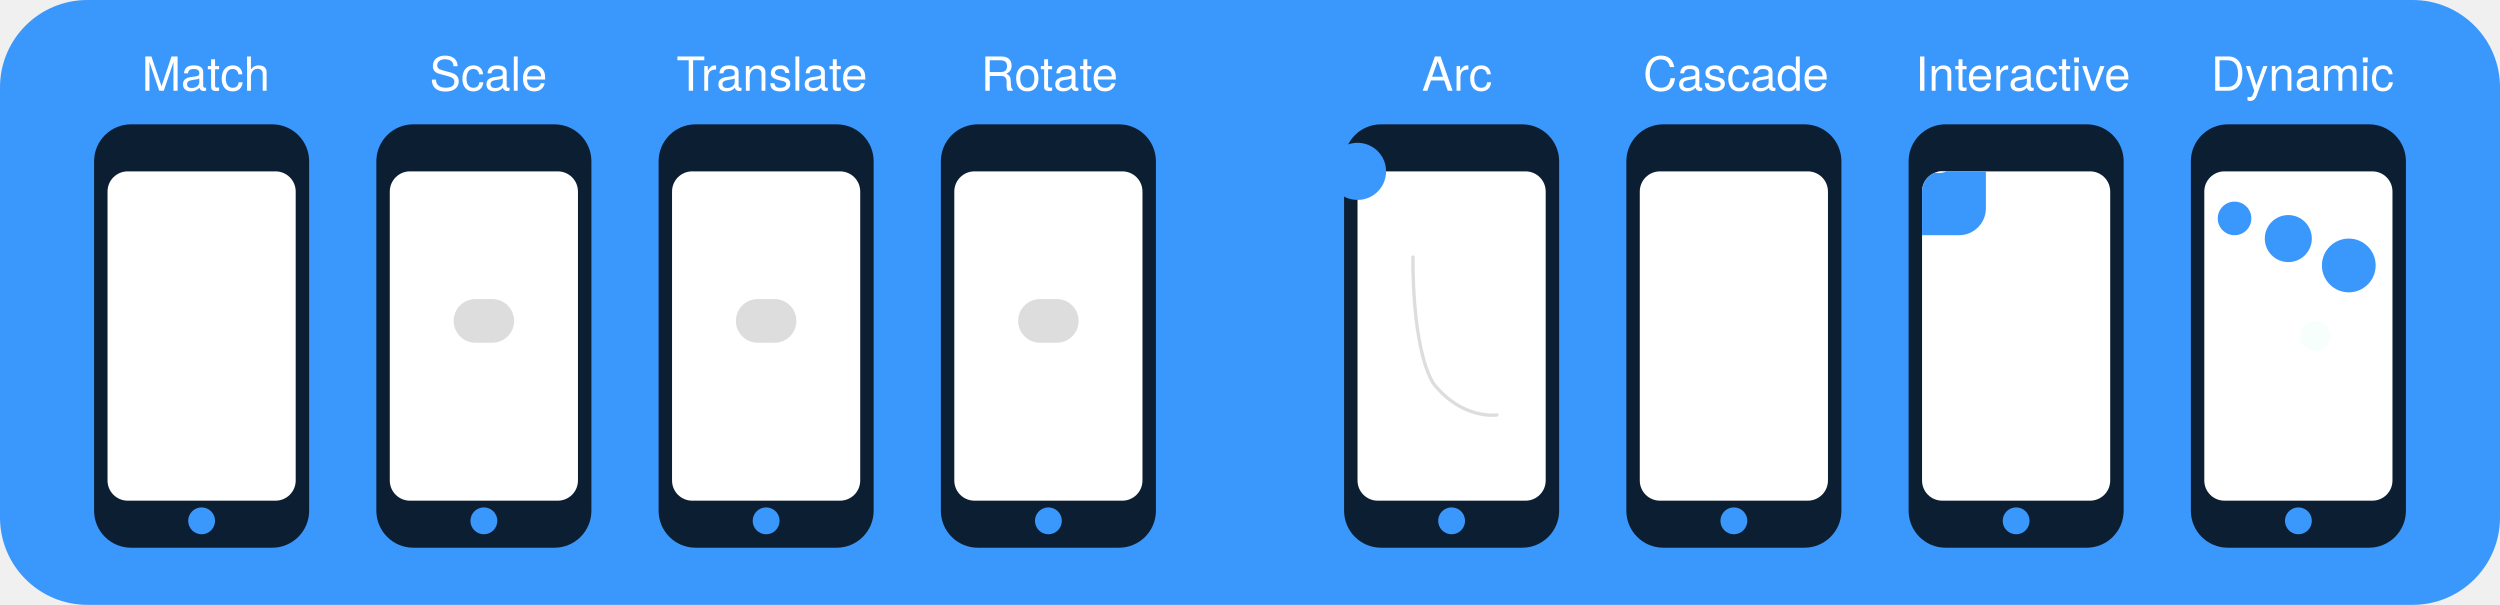
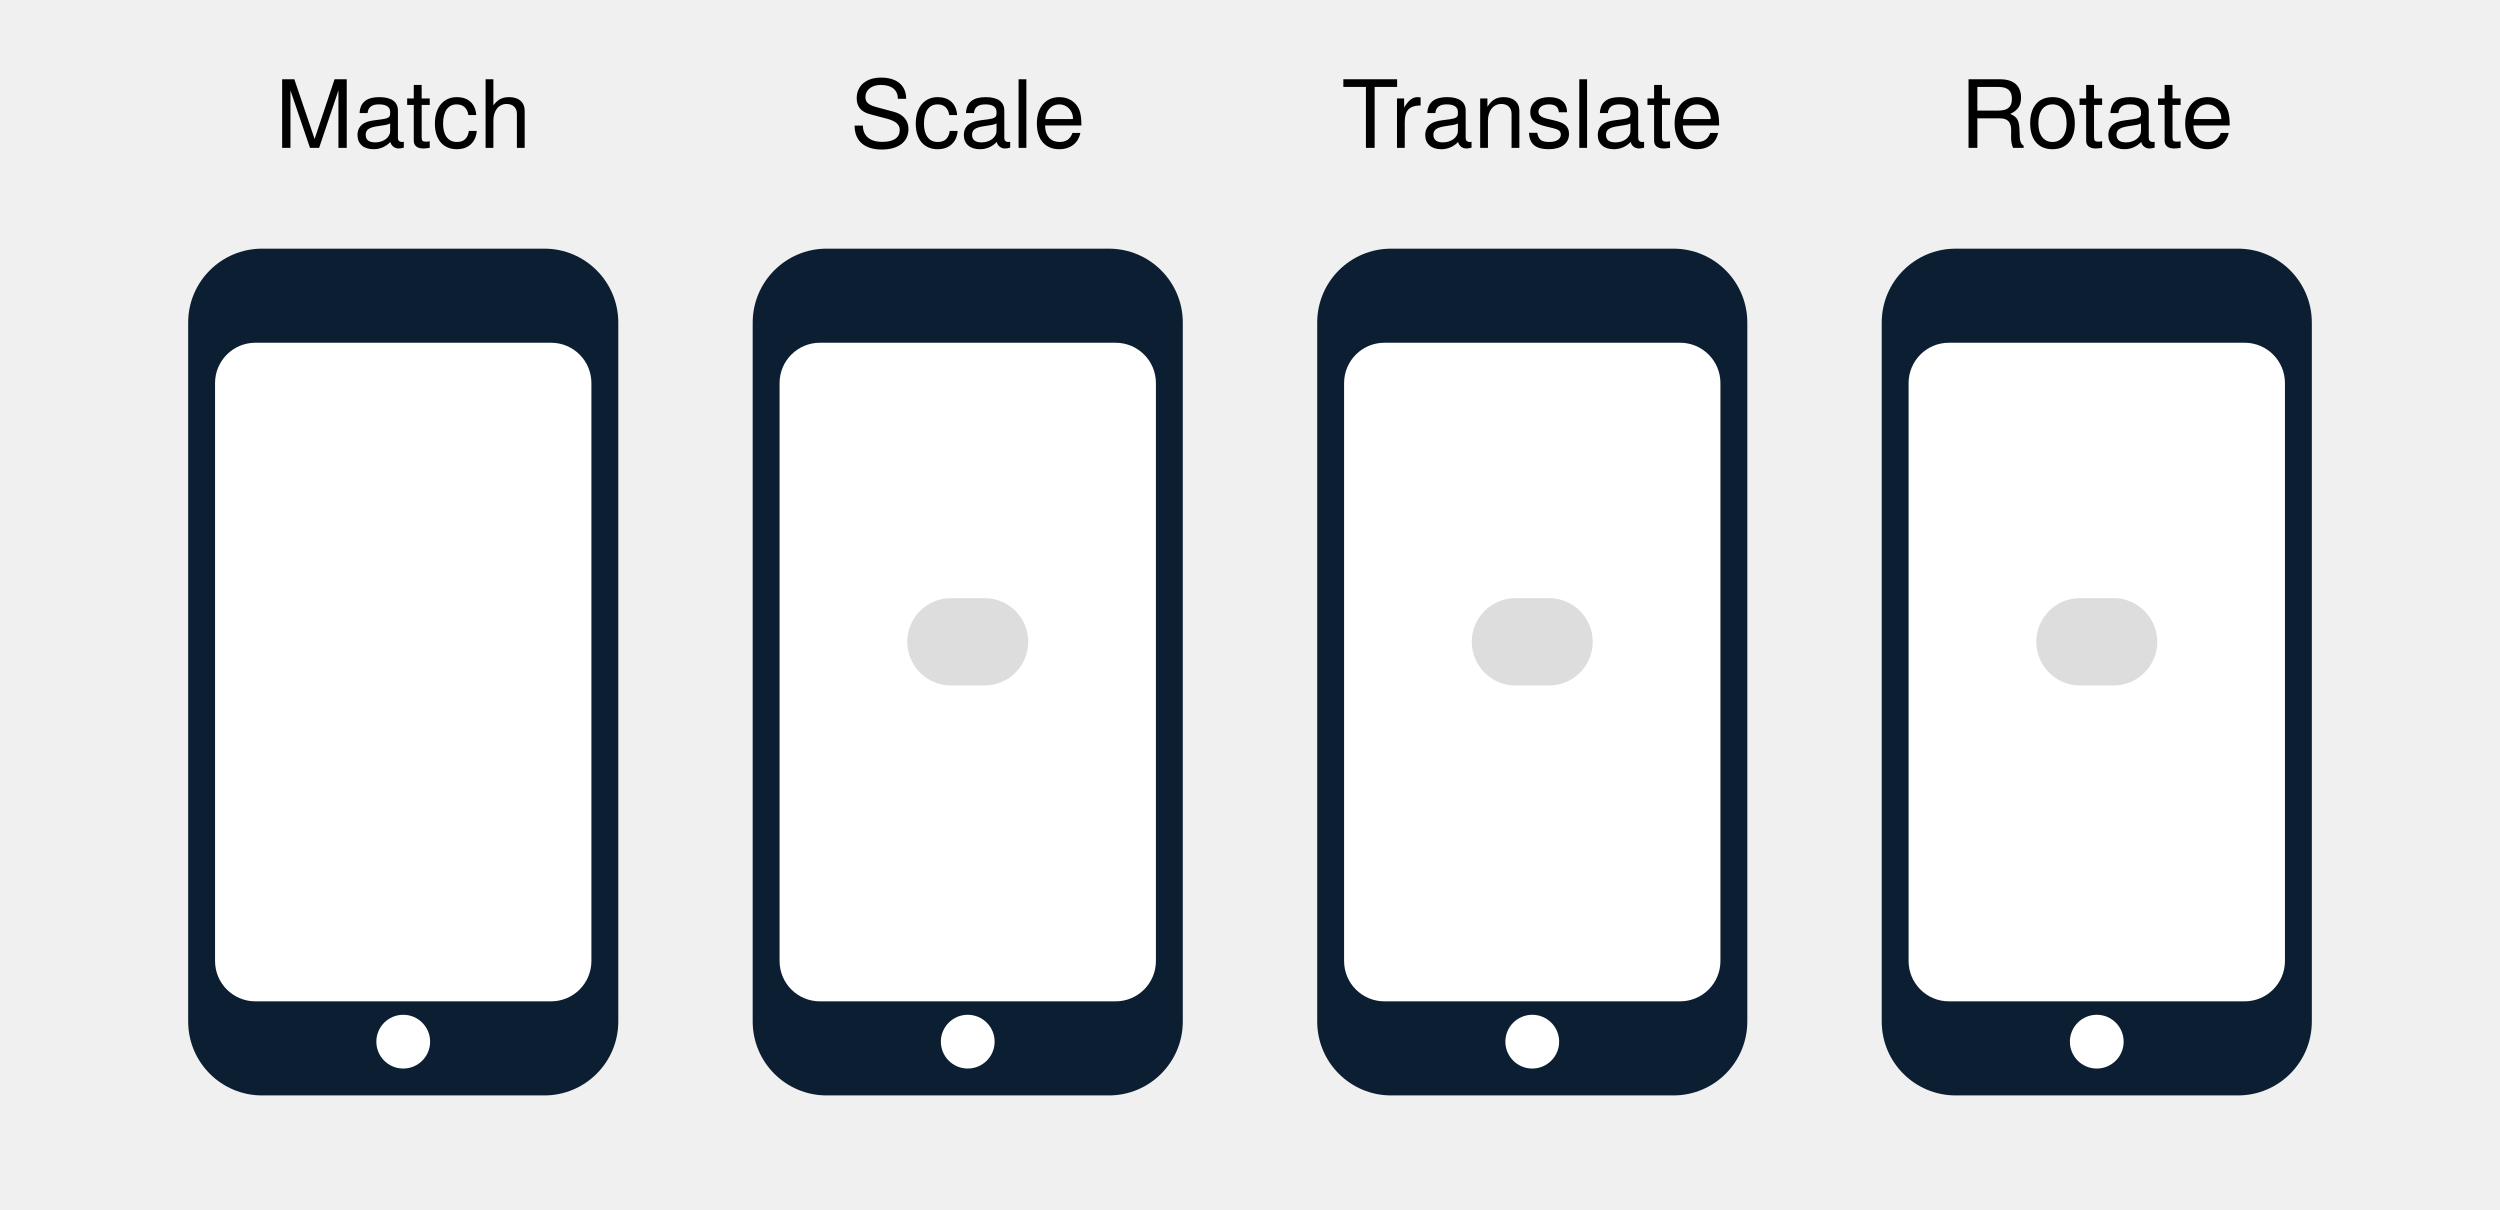
- <svg xmlns="http://www.w3.org/2000/svg" xmlns:xlink="http://www.w3.org/1999/xlink" width="744px" height="180px" viewBox="0 0 744 180" version="1.1">
+ <svg xmlns="http://www.w3.org/2000/svg" width="372px" height="180px" viewBox="0 0 372 180" version="1.1">
  <defs>
    <clipPath id="screen">
      <rect fill="#FFFFFF" x="0" y="0" width="56" height="98" rx="6" />
    </clipPath>
  </defs>
-   <rect id="background1" fill="#3A97FC" x="0" y="0" width="744" height="180" rx="26" />
-   <g stroke="none" stroke-width="1" fill="none" fill-rule="evenodd">
-     <g id="Basic">
-       <g id="Match" transform="translate(28, 16)">
-         <text font-family="HelveticaNeue-Light, Helvetica Neue" font-size="14" fill="#FFFFFF">
-           <tspan x="14.198" y="11">Match</tspan>
-         </text>
-         <g id="Group" transform="translate(0, 21)">
-           <rect id="Rectangle" fill="#0C1E31" x="0" y="0" width="64" height="126" rx="11" />
-           <circle id="Oval" fill="#3A97FC" cx="32" cy="118" r="4" />
-           <g id="Group-2" transform="translate(4, 14)">
-             <rect id="Rectangle-3" fill="#FFFFFF" x="0" y="0" width="56" height="98" rx="6" />
-             <path id="matchImage" fill="#3A97FC">
-               <animate attributeName="d" values="M10,25.001                              C10,20.582 13.579,17 18.007,17                             L38.008,17                              C42.422,17 46,20.583 46,25.001                              L46,44.999                              C46,49.418 42.417,53 37.999,53                              L18.001,53                              C13.582,53 10,49.417 10,44.999                              L10,25.001 Z;                              M0,5.992                              C0,2.683 2.683,0 5.998,0                             L50.003,0                              C53.315,0 56,2.692 56,5.992                              L56,57                              C56,57 56,57 56,57                              L0,57                              C0,57 0,57 0,57                             L0,5.992 Z;                              M0,5.992                              C0,2.683 2.683,0 5.998,0                             L50.003,0                              C53.315,0 56,2.692 56,5.992                              L56,57                              C56,57 56,57 56,57                              L0,57                              C0,57 0,57 0,57                             L0,5.992 Z;                              M10,25.001                              C10,20.582 13.579,17 18.007,17                             L38.008,17                              C42.422,17 46,20.583 46,25.001                              L46,44.999                              C46,49.418 42.417,53 37.999,53                              L18.001,53                              C13.582,53 10,49.417 10,44.999                              L10,25.001 Z;                                                          M10,25.001                              C10,20.582 13.579,17 18.007,17                             L38.008,17                              C42.422,17 46,20.583 46,25.001                              L46,44.999                              C46,49.418 42.417,53 37.999,53                              L18.001,53                              C13.582,53 10,49.417 10,44.999                              L10,25.001 Z;" dur="1s" repeatCount="indefinite" calcMode="spline" keySplines="0.4,0,0.2,1;0.4,0,0.2,1;0.4,0,0.2,1;0.4,0,0.2,1" fill="freeze" />
-             </path>
-             <path id="matchButton" fill="#DDDDDD">
-               <animate attributeName="d" values="M20,80                                  C20,75.582 23.579,72 28,72                                 L28,72                                  C32.418,72 36,75.591 36,80                                  L36,80                                  C36,84.418 32.409,88 28,88                                  L28,88                                  C23.582,88 20,84.409 20,80                                  L20,80 Z;                                  M0,86                                  C0,86 0,86 0,86                                 L56,86                                  C56,86 56,86 56,86                                  L56,92                                  C56,95.314 53.318,98 50.007,98                                  L5.993,98                                  C2.683,98 0,95.307 0,92                                  L0,92 Z;                                  M0,86                                  C0,86 0,86 0,86                                 L56,86                                  C56,86 56,86 56,86                                  L56,92                                  C56,95.314 53.318,98 50.007,98                                  L5.993,98                                  C2.683,98 0,95.307 0,92                                  L0,92 Z;                                  M20,80                                  C20,75.582 23.579,72 28,72                                 L28,72                                  C32.418,72 36,75.591 36,80                                  L36,80                                  C36,84.418 32.409,88 28,88                                  L28,88                                  C23.582,88 20,84.409 20,80                                  L20,80 Z;                                  M20,80                                  C20,75.582 23.579,72 28,72                                 L28,72                                  C32.418,72 36,75.591 36,80                                  L36,80                                  C36,84.418 32.409,88 28,88                                  L28,88                                  C23.582,88 20,84.409 20,80                                  L20,80 Z;" dur="1s" calcMode="spline" keySplines="0.4,0,0.2,1;0.4,0,0.2,1;0.4,0,0.2,1;0.4,0,0.2,1" repeatCount="indefinite" fill="freeze" />
-             </path>
-           </g>
-         </g>
-       </g>
-       <g id="Scale" transform="translate(112, 16)">
-         <text font-family="HelveticaNeue-Light, Helvetica Neue" font-size="14" fill="#FFFFFF">
-           <tspan x="15.834" y="11">Scale</tspan>
-         </text>
-         <g id="Group" transform="translate(0, 21)">
-           <rect id="Rectangle" fill="#0C1E31" x="0" y="0" width="64" height="126" rx="11" />
-           <circle id="Oval" fill="#3A97FC" cx="32" cy="118" r="4" />
-           <g id="Group-2" transform="translate(4, 14)">
-             <rect id="Rectangle-3" fill="#FFFFFF" x="0" y="0" width="56" height="98" rx="6" />
-             <rect id="Rectangle-2" fill="white" x="10" y="39" width="36" height="36" rx="8">
-               <animate attributeName="x" values="19;10;10;19;19" dur="1s" calcMode="spline" keySplines="0.4,0,0.2,1;0.4,0,0.2,1;0.4,0,0.2,1;0.4,0,0.2,1" begin="0.25s" repeatCount="indefinite" fill="freeze" />
-               <animate attributeName="y" values="48;39;39;48;48" dur="1s" calcMode="spline" keySplines="0.4,0,0.2,1;0.4,0,0.2,1;0.4,0,0.2,1;0.4,0,0.2,1" begin="0.25s" repeatCount="indefinite" fill="freeze" />
-               <animate attributeName="width" values="18; 36; 36; 18; 18" dur="1s" calcMode="spline" keySplines="0.4,0,0.2,1;0.4,0,0.2,1;0.4,0,0.2,1;0.4,0,0.2,1" begin="0.25s" repeatCount="indefinite" fill="freeze" />
-               <animate attributeName="height" values="18; 36; 36; 18; 18" dur="1s" calcMode="spline" keySplines="0.4,0,0.2,1;0.4,0,0.2,1;0.4,0,0.2,1;0.4,0,0.2,1" begin="0.25s" repeatCount="indefinite" fill="freeze" />
-               <animate attributeName="fill" values="white; #3A97FC; #3A97FC; white; white" dur="1s" calcMode="spline" keySplines="0.4,0,0.2,1;0.4,0,0.2,1;0.4,0,0.2,1;0.4,0,0.2,1" begin="0.25s" repeatCount="indefinite" fill="freeze" />
-             </rect>
-             <rect id="Rectangle-4" fill="#DDDDDD" x="19" y="38" width="18" height="13" rx="6.5">
-               <animate attributeName="width" values="18; 36; 36; 18; 18" dur="1s" calcMode="spline" keySplines="0.4,0,0.2,1;0.4,0,0.2,1;0.4,0,0.2,1;0.4,0,0.2,1" begin="0.25s" repeatCount="indefinite" fill="freeze" />
-               <animate attributeName="x" values="19;10;10;19;19" dur="1s" calcMode="spline" keySplines="0.4,0,0.2,1;0.4,0,0.2,1;0.4,0,0.2,1;0.4,0,0.2,1" begin="0.25s" repeatCount="indefinite" fill="freeze" />
-               <animate attributeName="y" values="38;21;21;38;38" dur="1s" calcMode="spline" keySplines="0.4,0,0.2,1;0.4,0,0.2,1;0.4,0,0.2,1;0.4,0,0.2,1" begin="0.25s" repeatCount="indefinite" fill="freeze" />
-             </rect>
-           </g>
-         </g>
-       </g>
-       <g id="Translate" transform="translate(196, 16)">
-         <text font-family="HelveticaNeue-Light, Helvetica Neue" font-size="14" fill="#FFFFFF">
-           <tspan x="5.308" y="11">Translate</tspan>
-         </text>
-         <g id="Group" transform="translate(0, 21)">
-           <rect id="Rectangle" fill="#0C1E31" x="0" y="0" width="64" height="126" rx="11" />
-           <circle id="Oval" fill="#3A97FC" cx="32" cy="118" r="4" />
-           <g id="Group-2" transform="translate(4, 14)" clip-path="url(#screen)">
-             <rect id="Rectangle-3" fill="#FFFFFF" x="0" y="0" width="56" height="98" rx="6" />
-             <rect id="Rectangle-2" fill="#3A97FC" x="-50" y="39" width="36" height="36" rx="8">
-               <animate attributeName="x" values="-50; 10; 10; -50; -50;" dur="1s" calcMode="spline" keySplines="0.4,0,0.2,1;0.4,0,0.2,1;0.4,0,0.2,1;0.4,0,0.2,1" begin="0.5s" repeatCount="indefinite" fill="freeze" />
-             </rect>
-             <rect id="Rectangle-4" fill="#DDDDDD" x="19" y="38" width="18" height="13" rx="6.5">
-               <animate attributeName="width" values="18; 36; 36; 18; 18" dur="1s" calcMode="spline" keySplines="0.4,0,0.2,1;0.4,0,0.2,1;0.4,0,0.2,1;0.4,0,0.2,1" begin="0.5s" repeatCount="indefinite" fill="freeze" />
-               <animate attributeName="x" values="19;10;10;19;19" dur="1s" calcMode="spline" keySplines="0.4,0,0.2,1;0.4,0,0.2,1;0.4,0,0.2,1;0.4,0,0.2,1" begin="0.5s" repeatCount="indefinite" fill="freeze" />
-               <animate attributeName="y" values="38;21;21;38;38" dur="1s" calcMode="spline" keySplines="0.4,0,0.2,1;0.4,0,0.2,1;0.4,0,0.2,1;0.4,0,0.2,1" begin="0.5s" repeatCount="indefinite" fill="freeze" />
-             </rect>
-           </g>
-         </g>
-       </g>
-       <g id="Rotate" transform="translate(280, 16)">
-         <text font-family="HelveticaNeue-Light, Helvetica Neue" font-size="14" fill="#FFFFFF">
-           <tspan x="11.936" y="11">Rotate</tspan>
-         </text>
-         <g id="Phone" transform="translate(0, 21)">
-           <rect id="Rectangle" fill="#0C1E31" x="0" y="0" width="64" height="126" rx="11" />
-           <circle id="Home" fill="#3A97FC" cx="32" cy="118" r="4" />
-           <g id="Screen" transform="translate(4, 14)" clip-path="url(#screen)">
-             <rect id="Rectangle-3" fill="#FFFFFF" x="0" y="0" width="56" height="98" rx="6" />
-             <rect id="rect" fill="#3A97FC" x="-50" y="39" width="36" height="36" rx="8">
-               <animate attributeName="x" values="-50; 10; 10; -50; -50;" dur="1s" calcMode="spline" keySplines="0.4,0,0.2,1;0.4,0,0.2,1;0.4,0,0.2,1;0.4,0,0.2,1" begin="0.75s" repeatCount="indefinite" fill="freeze" />
-               <animateTransform attributeName="transform" type="rotate" values="0 28 57;-180 28 57;-180 28 57;0 28 57;0 28 57;" dur="1s" begin="0.75s" calcMode="spline" keySplines="0.4,0,0.2,1;0.4,0,0.2,1;0.4,0,0.2,1;0.4,0,0.2,1" repeatCount="indefinite" fill="freeze" />
-             </rect>
-             <rect id="Rectangle-4" fill="#DDDDDD" x="19" y="38" width="18" height="13" rx="6.5">
-               <animate attributeName="width" values="18; 36; 36; 18; 18" dur="1s" calcMode="spline" keySplines="0.4,0,0.2,1;0.4,0,0.2,1;0.4,0,0.2,1;0.4,0,0.2,1" begin="0.75s" repeatCount="indefinite" fill="freeze" />
-               <animate attributeName="x" values="19;10;10;19;19" dur="1s" calcMode="spline" keySplines="0.4,0,0.2,1;0.4,0,0.2,1;0.4,0,0.2,1;0.4,0,0.2,1" begin="0.75s" repeatCount="indefinite" fill="freeze" />
-               <animate attributeName="y" values="38;21;21;38;38" dur="1s" calcMode="spline" keySplines="0.4,0,0.2,1;0.4,0,0.2,1;0.4,0,0.2,1;0.4,0,0.2,1" begin="0.75s" repeatCount="indefinite" fill="freeze" />
-             </rect>
-           </g>
+   <g>
+     <g transform="translate(28, 16)">
+       <text font-family="HelveticaNeue-Light, Helvetica Neue" font-size="14" fill="#000000" x="32" y="6" text-anchor="middle" alignment-baseline="central">
+                 Match
+             </text>
+       <g transform="translate(0, 21)">
+         <rect fill="#0C1E31" x="0" y="0" width="64" height="126" rx="11" />
+         <circle fill="#FFFFFF" cx="32" cy="118" r="4" />
+         <g transform="translate(4, 14)">
+           <rect id="Rectangle-3" fill="#FFFFFF" x="0" y="0" width="56" height="98" rx="6" />
+           <path id="matchImage" fill="#3A97FC">
+             <animate attributeName="d" values="M10,25.001                          C10,20.582 13.579,17 18.007,17                         L38.008,17                          C42.422,17 46,20.583 46,25.001                          L46,44.999                          C46,49.418 42.417,53 37.999,53                          L18.001,53                          C13.582,53 10,49.417 10,44.999                          L10,25.001 Z;                          M0,5.992                          C0,2.683 2.683,0 5.998,0                         L50.003,0                          C53.315,0 56,2.692 56,5.992                          L56,57                          C56,57 56,57 56,57                          L0,57                          C0,57 0,57 0,57                         L0,5.992 Z;                          M0,5.992                          C0,2.683 2.683,0 5.998,0                         L50.003,0                          C53.315,0 56,2.692 56,5.992                          L56,57                          C56,57 56,57 56,57                          L0,57                          C0,57 0,57 0,57                         L0,5.992 Z;                          M10,25.001                          C10,20.582 13.579,17 18.007,17                         L38.008,17                          C42.422,17 46,20.583 46,25.001                          L46,44.999                          C46,49.418 42.417,53 37.999,53                          L18.001,53                          C13.582,53 10,49.417 10,44.999                          L10,25.001 Z;                                                  M10,25.001                          C10,20.582 13.579,17 18.007,17                         L38.008,17                          C42.422,17 46,20.583 46,25.001                          L46,44.999                          C46,49.418 42.417,53 37.999,53                          L18.001,53                          C13.582,53 10,49.417 10,44.999                          L10,25.001 Z;" dur="1s" repeatCount="indefinite" calcMode="spline" keySplines="0.4,0,0.2,1;0.4,0,0.2,1;0.4,0,0.2,1;0.4,0,0.2,1" fill="freeze" />
+           </path>
+           <path id="matchButton" fill="#DDDDDD">
+             <animate attributeName="d" values="M20,80                              C20,75.582 23.579,72 28,72                             L28,72                              C32.418,72 36,75.591 36,80                              L36,80                              C36,84.418 32.409,88 28,88                              L28,88                              C23.582,88 20,84.409 20,80                              L20,80 Z;                              M0,86                              C0,86 0,86 0,86                             L56,86                              C56,86 56,86 56,86                              L56,92                              C56,95.314 53.318,98 50.007,98                              L5.993,98                              C2.683,98 0,95.307 0,92                              L0,92 Z;                              M0,86                              C0,86 0,86 0,86                             L56,86                              C56,86 56,86 56,86                              L56,92                              C56,95.314 53.318,98 50.007,98                              L5.993,98                              C2.683,98 0,95.307 0,92                              L0,92 Z;                              M20,80                              C20,75.582 23.579,72 28,72                             L28,72                              C32.418,72 36,75.591 36,80                              L36,80                              C36,84.418 32.409,88 28,88                              L28,88                              C23.582,88 20,84.409 20,80                              L20,80 Z;                              M20,80                              C20,75.582 23.579,72 28,72                             L28,72                              C32.418,72 36,75.591 36,80                              L36,80                              C36,84.418 32.409,88 28,88                              L28,88                              C23.582,88 20,84.409 20,80                              L20,80 Z;" dur="1s" calcMode="spline" keySplines="0.4,0,0.2,1;0.4,0,0.2,1;0.4,0,0.2,1;0.4,0,0.2,1" repeatCount="indefinite" fill="freeze" />
+           </path>
        </g>
      </g>
    </g>
-   </g>
-   <g transform="translate(372, 0)" stroke="none" stroke-width="1" fill="none" fill-rule="evenodd">
-     <g id="Effects">
-       <g id="Arc" transform="translate(28, 16)">
-         <text font-family="HelveticaNeue-Light, Helvetica Neue" font-size="14" fill="#FFFFFF">
-           <tspan x="23.156" y="11">Arc</tspan>
-         </text>
-         <g id="Group" transform="translate(0, 21)">
-           <rect id="Rectangle" fill="#0C1E31" x="0" y="0" width="64" height="126" rx="11" />
-           <circle id="Oval" fill="#3A97FC" cx="32" cy="118" r="4" />
-           <g id="Group-2" transform="translate(4, 14)">
-             <rect id="Rectangle-3" fill="#FFFFFF" x="0" y="0" width="56" height="98" rx="6" />
-             <path d="M16.5,25.5 C16.5,25.5 16,52 22.5,63 C31,74 41.5,72.5 41.5,72.5" id="arcPath" stroke="#DDDDDD" stroke-linecap="round" />
-             <rect id="Rectangle-2" fill="#3A97FC" x="-8.5" y="-8.5" width="17" height="17" rx="8.5">
-               <animateMotion id="arcDown" dur=".4s" fill="freeze" begin="0s;arcUp.end + 0.5s" calcMode="spline" keySplines="0.4,0,0.2,1" keyTimes="0;1">
-                 <mpath xlink:href="#arcPath" />
-               </animateMotion>
-               <animateMotion id="arcUp" dur=".4s" fill="freeze" begin="arcDown.end + 0.5s" keyPoints="1;0" calcMode="spline" keySplines="0.4,0,0.2,1" keyTimes="0;1">
-                 <mpath xlink:href="#arcPath" />
-               </animateMotion>
-             </rect>
-           </g>
+     <g id="Scale" transform="translate(112, 16)">
+       <text font-family="HelveticaNeue-Light, Helvetica Neue" font-size="14" fill="#000000" x="32" y="6" text-anchor="middle" alignment-baseline="central">
+                 Scale
+             </text>
+       <g transform="translate(0, 21)">
+         <rect fill="#0C1E31" x="0" y="0" width="64" height="126" rx="11" />
+         <circle fill="#FFFFFF" cx="32" cy="118" r="4" />
+         <g transform="translate(4, 14)">
+           <rect id="Rectangle-3" fill="#FFFFFF" x="0" y="0" width="56" height="98" rx="6" />
+           <rect id="Rectangle-2" fill="white" x="10" y="39" width="36" height="36" rx="8">
+             <animate attributeName="x" values="19;10;10;19;19" dur="1s" calcMode="spline" keySplines="0.4,0,0.2,1;0.4,0,0.2,1;0.4,0,0.2,1;0.4,0,0.2,1" begin="0.25s" repeatCount="indefinite" fill="freeze" />
+             <animate attributeName="y" values="48;39;39;48;48" dur="1s" calcMode="spline" keySplines="0.4,0,0.2,1;0.4,0,0.2,1;0.4,0,0.2,1;0.4,0,0.2,1" begin="0.25s" repeatCount="indefinite" fill="freeze" />
+             <animate attributeName="width" values="18; 36; 36; 18; 18" dur="1s" calcMode="spline" keySplines="0.4,0,0.2,1;0.4,0,0.2,1;0.4,0,0.2,1;0.4,0,0.2,1" begin="0.25s" repeatCount="indefinite" fill="freeze" />
+             <animate attributeName="height" values="18; 36; 36; 18; 18" dur="1s" calcMode="spline" keySplines="0.4,0,0.2,1;0.4,0,0.2,1;0.4,0,0.2,1;0.4,0,0.2,1" begin="0.25s" repeatCount="indefinite" fill="freeze" />
+             <animate attributeName="fill" values="white; #3A97FC; #3A97FC; white; white" dur="1s" calcMode="spline" keySplines="0.4,0,0.2,1;0.4,0,0.2,1;0.4,0,0.2,1;0.4,0,0.2,1" begin="0.25s" repeatCount="indefinite" fill="freeze" />
+           </rect>
+           <rect id="Rectangle-4" fill="#DDDDDD" x="19" y="38" width="18" height="13" rx="6.5">
+             <animate attributeName="width" values="18; 36; 36; 18; 18" dur="1s" calcMode="spline" keySplines="0.4,0,0.2,1;0.4,0,0.2,1;0.4,0,0.2,1;0.4,0,0.2,1" begin="0.25s" repeatCount="indefinite" fill="freeze" />
+             <animate attributeName="x" values="19;10;10;19;19" dur="1s" calcMode="spline" keySplines="0.4,0,0.2,1;0.4,0,0.2,1;0.4,0,0.2,1;0.4,0,0.2,1" begin="0.25s" repeatCount="indefinite" fill="freeze" />
+             <animate attributeName="y" values="38;21;21;38;38" dur="1s" calcMode="spline" keySplines="0.4,0,0.2,1;0.4,0,0.2,1;0.4,0,0.2,1;0.4,0,0.2,1" begin="0.25s" repeatCount="indefinite" fill="freeze" />
+           </rect>
        </g>
      </g>
-       <g id="Cascade" transform="translate(112, 16)">
-         <text font-family="HelveticaNeue-Light, Helvetica Neue" font-size="14" fill="#FFFFFF">
-           <tspan x="5" y="11">Cascade</tspan>
-         </text>
-         <g id="Group" transform="translate(0, 21)">
-           <rect id="Rectangle" fill="#0C1E31" x="0" y="0" width="64" height="126" rx="11" />
-           <circle id="Oval" fill="#3A97FC" cx="32" cy="118" r="4" />
-           <g id="Group-2" transform="translate(4, 14)">
-             <rect id="Rectangle-3" fill="#FFFFFF" x="0" y="0" width="56" height="98" rx="6" />
-             <rect id="Rectangle-2" fill="white" x="9" y="19" width="16" height="16" rx="8">
-               <animate attributeName="fill" values="white; #3A97FC; #3A97FC; white; white" dur="1s" begin="0.25s" repeatCount="indefinite" fill="freeze" />
-             </rect>
-             <rect id="Rectangle-2-Copy" fill="white" x="31" y="19" width="16" height="16" rx="8">
-               <animate attributeName="fill" values="white; #3A97FC; #3A97FC; white; white" dur="1s" begin="0.30s" repeatCount="indefinite" fill="freeze" />
-             </rect>
-             <rect id="Rectangle-2" fill="white" x="9" y="63" width="16" height="16" rx="8">
-               <animate attributeName="fill" values="white; #3A97FC; #3A97FC; white; white" dur="1s" begin="0.45s" repeatCount="indefinite" fill="freeze" />
-             </rect>
-             <rect id="Rectangle-2-Copy" fill="white" x="31" y="63" width="16" height="16" rx="8">
-               <animate attributeName="fill" values="white; #3A97FC; #3A97FC; white; white" dur="1s" begin="0.5s" repeatCount="indefinite" fill="freeze" />
-             </rect>
-             <rect id="Rectangle-2" fill="white" x="9" y="41" width="16" height="16" rx="8">
-               <animate attributeName="fill" values="white; #3A97FC; #3A97FC; white; white" dur="1s" begin="0.35s" repeatCount="indefinite" fill="freeze" />
-             </rect>
-             <rect id="Rectangle-2-Copy" fill="white" x="31" y="41" width="16" height="16" rx="8">
-               <animate attributeName="fill" values="white; #3A97FC; #3A97FC; white; white" dur="1s" begin="0.4s" repeatCount="indefinite" fill="freeze" />
-             </rect>
-           </g>
+     </g>
+     <g id="Translate" transform="translate(196, 16)">
+       <text font-family="HelveticaNeue-Light, Helvetica Neue" font-size="14" fill="#000000" x="32" y="6" text-anchor="middle" alignment-baseline="central">
+                 Translate
+             </text>
+       <g transform="translate(0, 21)">
+         <rect fill="#0C1E31" x="0" y="0" width="64" height="126" rx="11" />
+         <circle fill="#FFFFFF" cx="32" cy="118" r="4" />
+         <g transform="translate(4, 14)" clip-path="url(#screen)">
+           <rect id="Rectangle-3" fill="#FFFFFF" x="0" y="0" width="56" height="98" rx="6" />
+           <rect id="Rectangle-2" fill="#3A97FC" x="-50" y="39" width="36" height="36" rx="8">
+             <animate attributeName="x" values="-50; 10; 10; -50; -50;" dur="1s" calcMode="spline" keySplines="0.4,0,0.2,1;0.4,0,0.2,1;0.4,0,0.2,1;0.4,0,0.2,1" begin="0.5s" repeatCount="indefinite" fill="freeze" />
+           </rect>
+           <rect id="Rectangle-4" fill="#DDDDDD" x="19" y="38" width="18" height="13" rx="6.5">
+             <animate attributeName="width" values="18; 36; 36; 18; 18" dur="1s" calcMode="spline" keySplines="0.4,0,0.2,1;0.4,0,0.2,1;0.4,0,0.2,1;0.4,0,0.2,1" begin="0.5s" repeatCount="indefinite" fill="freeze" />
+             <animate attributeName="x" values="19;10;10;19;19" dur="1s" calcMode="spline" keySplines="0.4,0,0.2,1;0.4,0,0.2,1;0.4,0,0.2,1;0.4,0,0.2,1" begin="0.5s" repeatCount="indefinite" fill="freeze" />
+             <animate attributeName="y" values="38;21;21;38;38" dur="1s" calcMode="spline" keySplines="0.4,0,0.2,1;0.4,0,0.2,1;0.4,0,0.2,1;0.4,0,0.2,1" begin="0.5s" repeatCount="indefinite" fill="freeze" />
+           </rect>
        </g>
      </g>
-       <g id="Interactive" transform="translate(196, 16)">
-         <text font-family="HelveticaNeue-Light, Helvetica Neue" font-size="14" fill="#FFFFFF">
-           <tspan x="2" y="11">Interactive</tspan>
-         </text>
-         <g id="Group" transform="translate(0, 21)">
-           <rect id="Rectangle" fill="#0C1E31" x="0" y="0" width="64" height="126" rx="11" />
-           <circle id="Oval" fill="#3A97FC" cx="32" cy="118" r="4" />
-           <g id="Group-2" transform="translate(4, 14)" clip-path="url(#screen)">
-             <rect id="Rectangle-3" fill="#FFFFFF" x="0" y="0" width="56" height="98" rx="6" />
-             <path d="M28,73 C28,73 29.5,58.5 34.5,44.5 C39.5,30.5 42,32.5 43,27 C44,21.5 38,17 30.5,17 C23,17 17.5,18.5 17.5,23 C17.5,27.5 43,31.5 43,22 C43,12.5 19,11.5 19,28.5 C19,45.5 28,73 28,73 Z" id="interactivePath" stroke="white" />
-             <g id="Box" transform="translate(-19, -19)">
-               <rect id="Rectangle-2" fill="#3A97FC" x="0" y="0" width="38" height="38" rx="8" />
-               <rect id="Rectangle-2" stroke="#FFFFFF" fill-opacity="0.52" fill="#F0FFFC" x="19" y="9" width="10" height="10" rx="5">
-                 <animate attributeName="opacity" values="0; 1.0; 1.0; 1.0; 0" dur="1s" begin="0s;interactiveAnim.end+0.5s" fill="freeze" />
-               </rect>
-               <animateMotion dur="1s" fill="freeze" begin="0s;interactiveAnim.end+0.5s" id="interactiveAnim">
-                 <mpath xlink:href="#interactivePath" />
-               </animateMotion>
-             </g>
-           </g>
-         </g>
-       </g>
-       <g id="Dynamic" transform="translate(280, 16)">
-         <text font-family="HelveticaNeue-Light, Helvetica Neue" font-size="14" fill="#FFFFFF">
-           <tspan x="6" y="11">Dynamic</tspan>
-         </text>
-         <g id="Group" transform="translate(0, 21)">
-           <rect id="Rectangle" fill="#0C1E31" x="0" y="0" width="64" height="126" rx="11" />
-           <circle id="Oval" fill="#3A97FC" cx="32" cy="118" r="4" />
-           <g id="Group-2" transform="translate(4, 14)">
-             <rect id="Rectangle-3" fill="#FFFFFF" x="0" y="0" width="56" height="98" rx="6" />
-             <rect id="Rectangle-2" stroke="#FFFFFF" fill-opacity="0.52" fill="#F0FFFC" x="28" y="44" width="10" height="10" rx="5" />
-             <circle id="Rectangle-2" fill="#3A97FC" cx="9" cy="14" r="5">
-               <animate attributeName="cx" values="9;13;13;9;9" dur="1s" begin="0.75s" calcMode="spline" keySplines="0.4,0,0.2,1;0.4,0,0.2,1;0.4,0,0.2,1;0.4,0,0.2,1" repeatCount="indefinite" fill="freeze" />
-               <animate attributeName="cy" values="14;84;84;14;14" dur="1s" calcMode="spline" keySplines="0.4,0,0.2,1;0.4,0,0.2,1;0.4,0,0.2,1;0.4,0,0.2,1" begin="0.75s" repeatCount="indefinite" fill="freeze" />
-               <animate attributeName="r" values="5; 9; 9; 5; 5" dur="1s" calcMode="spline" keySplines="0.4,0,0.2,1;0.4,0,0.2,1;0.4,0,0.2,1;0.4,0,0.2,1" begin="0.75s" repeatCount="indefinite" fill="freeze" />
-             </circle>
-             <circle id="Rectangle-2" fill="#3A97FC" cx="25" cy="20" r="7">
-               <animate attributeName="cx" values="25;31;31;25;25" dur="1s" calcMode="spline" keySplines="0.4,0,0.2,1;0.4,0,0.2,1;0.4,0,0.2,1;0.4,0,0.2,1" begin="0.8s" repeatCount="indefinite" fill="freeze" />
-               <animate attributeName="cy" values="20;79;79;20;20" dur="1s" calcMode="spline" keySplines="0.4,0,0.2,1;0.4,0,0.2,1;0.4,0,0.2,1;0.4,0,0.2,1" begin="0.8s" repeatCount="indefinite" fill="freeze" />
-             </circle>
-             <circle id="Rectangle-2" fill="#3A97FC" cx="43" cy="28" r="8">
-               <animate attributeName="cx" values="43;47;47;43;43" dur="1s" calcMode="spline" keySplines="0.4,0,0.2,1;0.4,0,0.2,1;0.4,0,0.2,1;0.4,0,0.2,1" begin="0.85s" repeatCount="indefinite" fill="freeze" />
-               <animate attributeName="cy" values="28;76;76;28;28" dur="1s" calcMode="spline" keySplines="0.4,0,0.2,1;0.4,0,0.2,1;0.4,0,0.2,1;0.4,0,0.2,1" begin="0.85s" repeatCount="indefinite" fill="freeze" />
-               <animate attributeName="r" values="8; 5; 5; 8; 8" dur="1s" calcMode="spline" keySplines="0.4,0,0.2,1;0.4,0,0.2,1;0.4,0,0.2,1;0.4,0,0.2,1" begin="0.85s" repeatCount="indefinite" fill="freeze" />
-             </circle>
-           </g>
+     </g>
+     <g id="Rotate" transform="translate(280, 16)">
+       <text font-family="HelveticaNeue-Light, Helvetica Neue" font-size="14" fill="#000000" x="32" y="6" text-anchor="middle" alignment-baseline="central">
+                 Rotate
+             </text>
+       <g id="Phone" transform="translate(0, 21)">
+         <rect fill="#0C1E31" x="0" y="0" width="64" height="126" rx="11" />
+         <circle id="Home" fill="#FFFFFF" cx="32" cy="118" r="4" />
+         <g id="Screen" transform="translate(4, 14)" clip-path="url(#screen)">
+           <rect id="Rectangle-3" fill="#FFFFFF" x="0" y="0" width="56" height="98" rx="6" />
+           <rect id="rect" fill="#3A97FC" x="-50" y="39" width="36" height="36" rx="8">
+             <animate attributeName="x" values="-50; 10; 10; -50; -50;" dur="1s" calcMode="spline" keySplines="0.4,0,0.2,1;0.4,0,0.2,1;0.4,0,0.2,1;0.4,0,0.2,1" begin="0.75s" repeatCount="indefinite" fill="freeze" />
+             <animateTransform attributeName="transform" type="rotate" values="0 28 57;-180 28 57;-180 28 57;0 28 57;0 28 57;" dur="1s" begin="0.75s" calcMode="spline" keySplines="0.4,0,0.2,1;0.4,0,0.2,1;0.4,0,0.2,1;0.4,0,0.2,1" repeatCount="indefinite" fill="freeze" />
+           </rect>
+           <rect id="Rectangle-4" fill="#DDDDDD" x="19" y="38" width="18" height="13" rx="6.5">
+             <animate attributeName="width" values="18; 36; 36; 18; 18" dur="1s" calcMode="spline" keySplines="0.4,0,0.2,1;0.4,0,0.2,1;0.4,0,0.2,1;0.4,0,0.2,1" begin="0.75s" repeatCount="indefinite" fill="freeze" />
+             <animate attributeName="x" values="19;10;10;19;19" dur="1s" calcMode="spline" keySplines="0.4,0,0.2,1;0.4,0,0.2,1;0.4,0,0.2,1;0.4,0,0.2,1" begin="0.75s" repeatCount="indefinite" fill="freeze" />
+             <animate attributeName="y" values="38;21;21;38;38" dur="1s" calcMode="spline" keySplines="0.4,0,0.2,1;0.4,0,0.2,1;0.4,0,0.2,1;0.4,0,0.2,1" begin="0.75s" repeatCount="indefinite" fill="freeze" />
+           </rect>
        </g>
      </g>
    </g>
  </g>
</svg>
